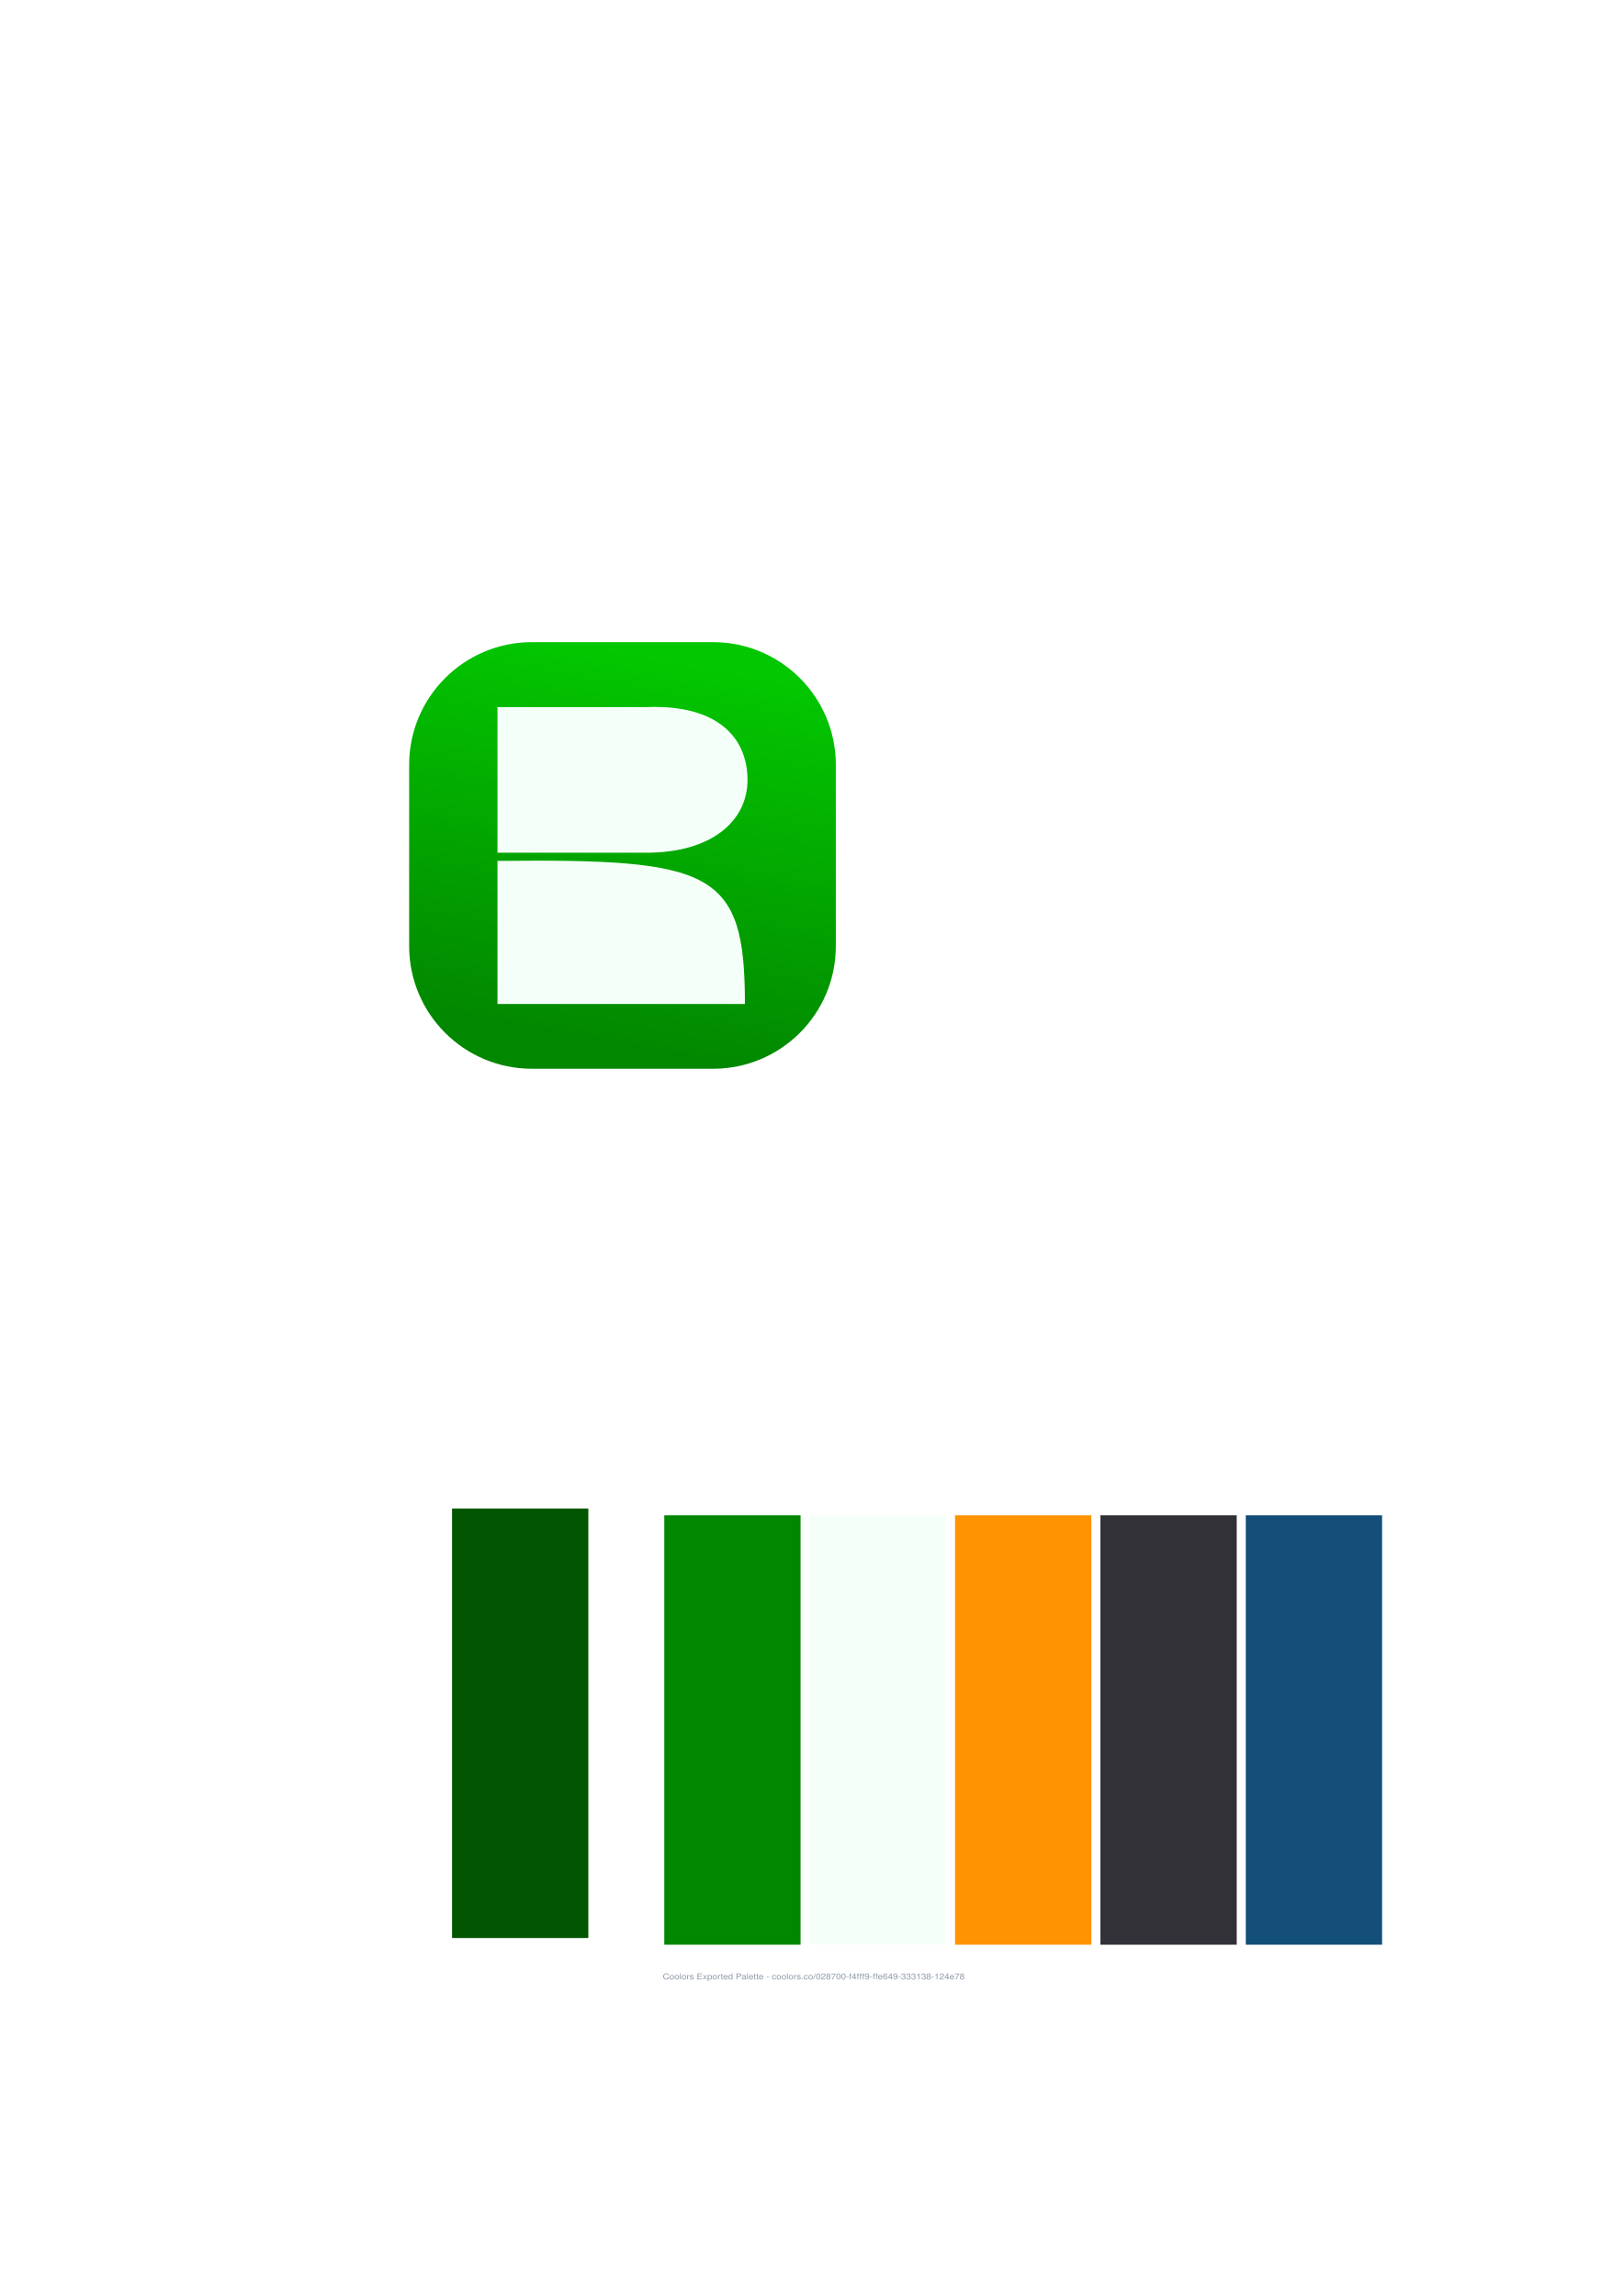
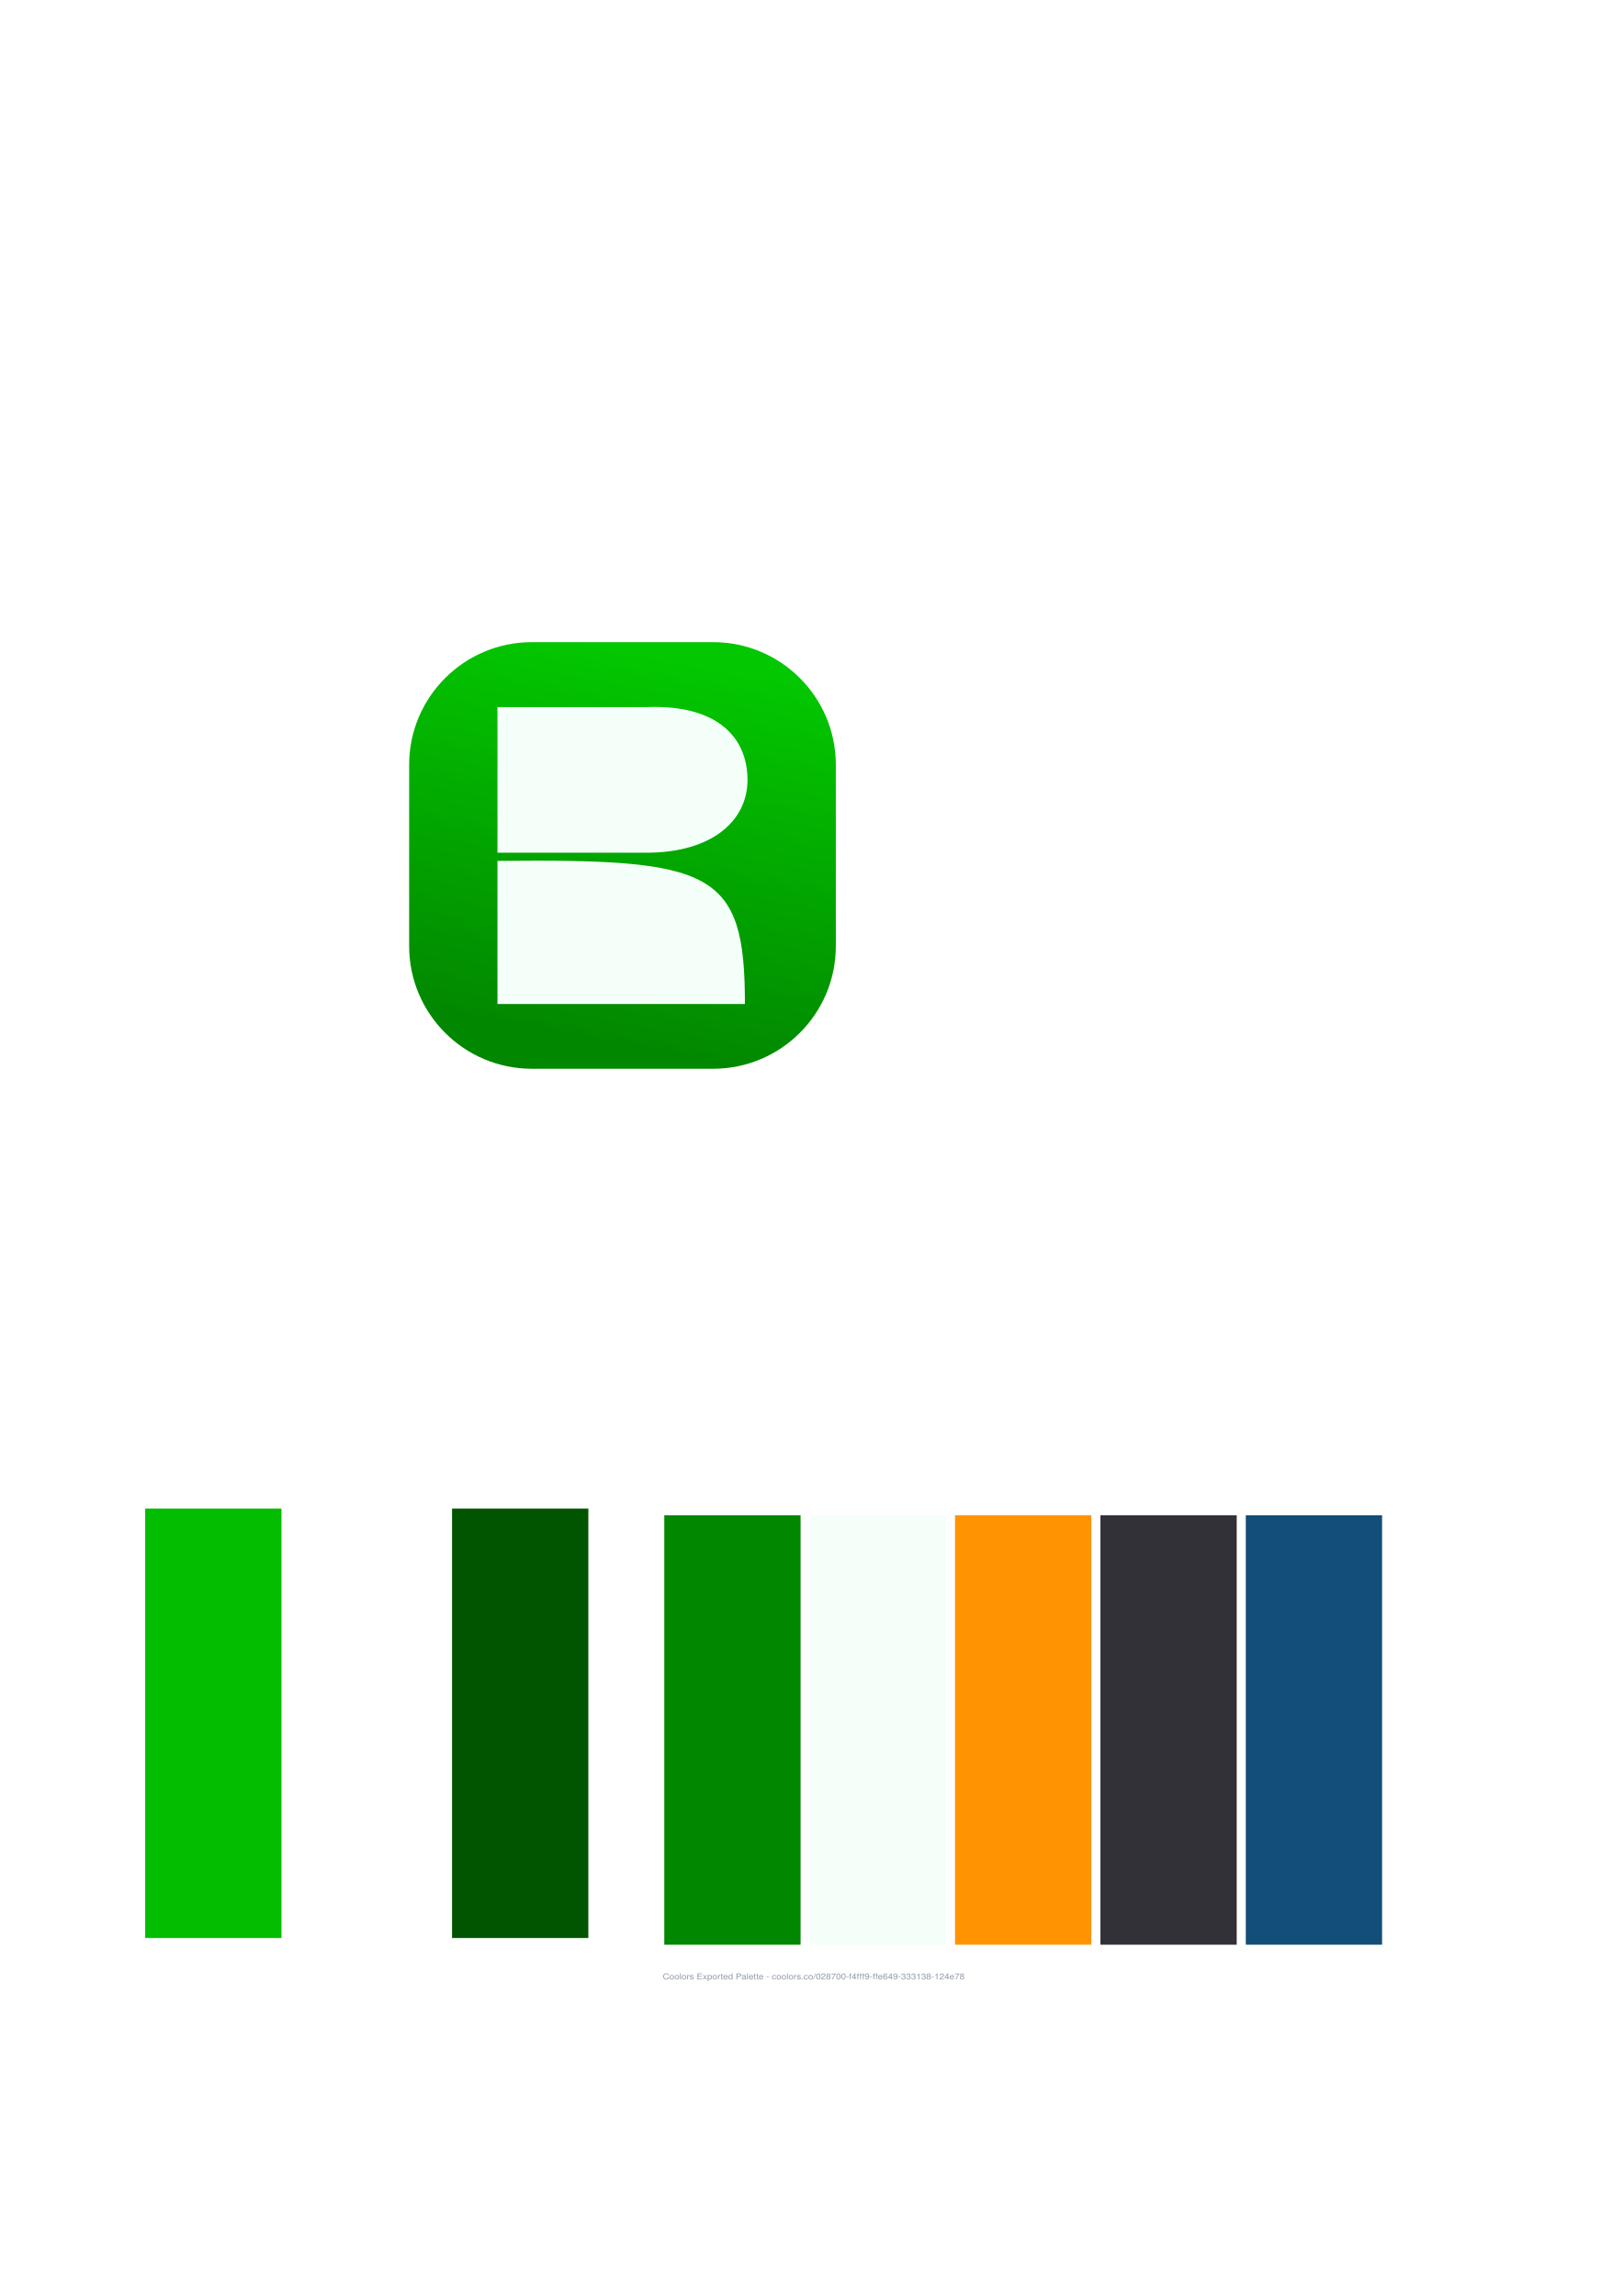
<svg xmlns="http://www.w3.org/2000/svg" xmlns:xlink="http://www.w3.org/1999/xlink" width="210mm" height="297mm" viewBox="0 0 210 297" version="1.1" id="svg8">
  <defs id="defs2">
    <linearGradient id="linearGradient869">
      <stop style="stop-color:#028700;stop-opacity:1" offset="0" id="stop865" />
      <stop style="stop-color:#03c700;stop-opacity:1" offset="1" id="stop867" />
    </linearGradient>
    <linearGradient xlink:href="#linearGradient869" id="linearGradient873" gradientUnits="userSpaceOnUse" x1="79.914" y1="135.836" x2="89.268" y2="85.857" />
  </defs>
  <g id="layer1">
    <g id="g861" transform="matrix(0.09792737,0,0,0.08803971,13.37536,211.0304)">
      <rect id="rect836" height="631" width="180" y="-170.662" x="740.757" style="fill:#028700" />
      <rect id="rect838" height="631" width="180" y="-170.662" x="932.757" style="fill:#f4fff9" />
      <rect id="rect840" height="631" width="180" y="-170.662" x="1124.757" style="fill:#ff9302;fill-opacity:1" />
      <rect id="rect842" height="631" width="180" y="-170.662" x="1316.757" style="fill:#333138" />
      <rect id="rect844" height="631" width="180" y="-170.662" x="1508.757" style="fill:#124e78" />
      <text id="text846" font-size="12" style="font-size:12px;font-family:Helvetica;fill:#8e98a7" x="738.757" y="511.236">Coolors Exported Palette - coolors.co/028700-f4fff9-ffe649-333138-124e78</text>
      <rect id="rect836-0" height="631" width="180" y="-180.49" x="460.453" style="fill:#015500;fill-opacity:1;stroke-width:1" />
+       <rect id="rect836-2" height="631" width="180" y="-180.49" x="55.178" style="fill:#02bd00;stroke-width:1;fill-opacity:1" />
    </g>
    <g id="g905">
      <rect ry="15.875" y="83.065" x="52.917" height="55.185" width="55.185" id="rect815" style="opacity:1;fill:url(#linearGradient873);fill-opacity:1;stroke:none;stroke-width:1;stroke-linecap:butt;stroke-linejoin:miter;stroke-miterlimit:4;stroke-dasharray:none;stroke-dashoffset:0;stroke-opacity:1" />
      <g transform="translate(-0.874641,-0.5428033)" id="g899">
        <path style="opacity:1;fill:#f4fff9;fill-opacity:1;stroke:none;stroke-width:1.122;stroke-linecap:butt;stroke-linejoin:miter;stroke-miterlimit:4;stroke-dasharray:none;stroke-dashoffset:0;stroke-opacity:1" d="m 65.214,92.009 h 19.27 c 9.305,-0.365 13.069,4.049 13.069,9.419 -10e-7,5.37 -4.71,9.419 -13.069,9.419 H 65.214 Z" id="rect875" />
        <path style="opacity:1;fill:#f4fff9;fill-opacity:1;stroke:none;stroke-width:1;stroke-linecap:butt;stroke-linejoin:miter;stroke-miterlimit:4;stroke-dasharray:none;stroke-dashoffset:0;stroke-opacity:1" d="m 65.214,111.905 c 27.863,-0.289 32.006,1.257 32.006,18.508 H 65.214 Z" id="rect894" />
      </g>
    </g>
  </g>
</svg>
